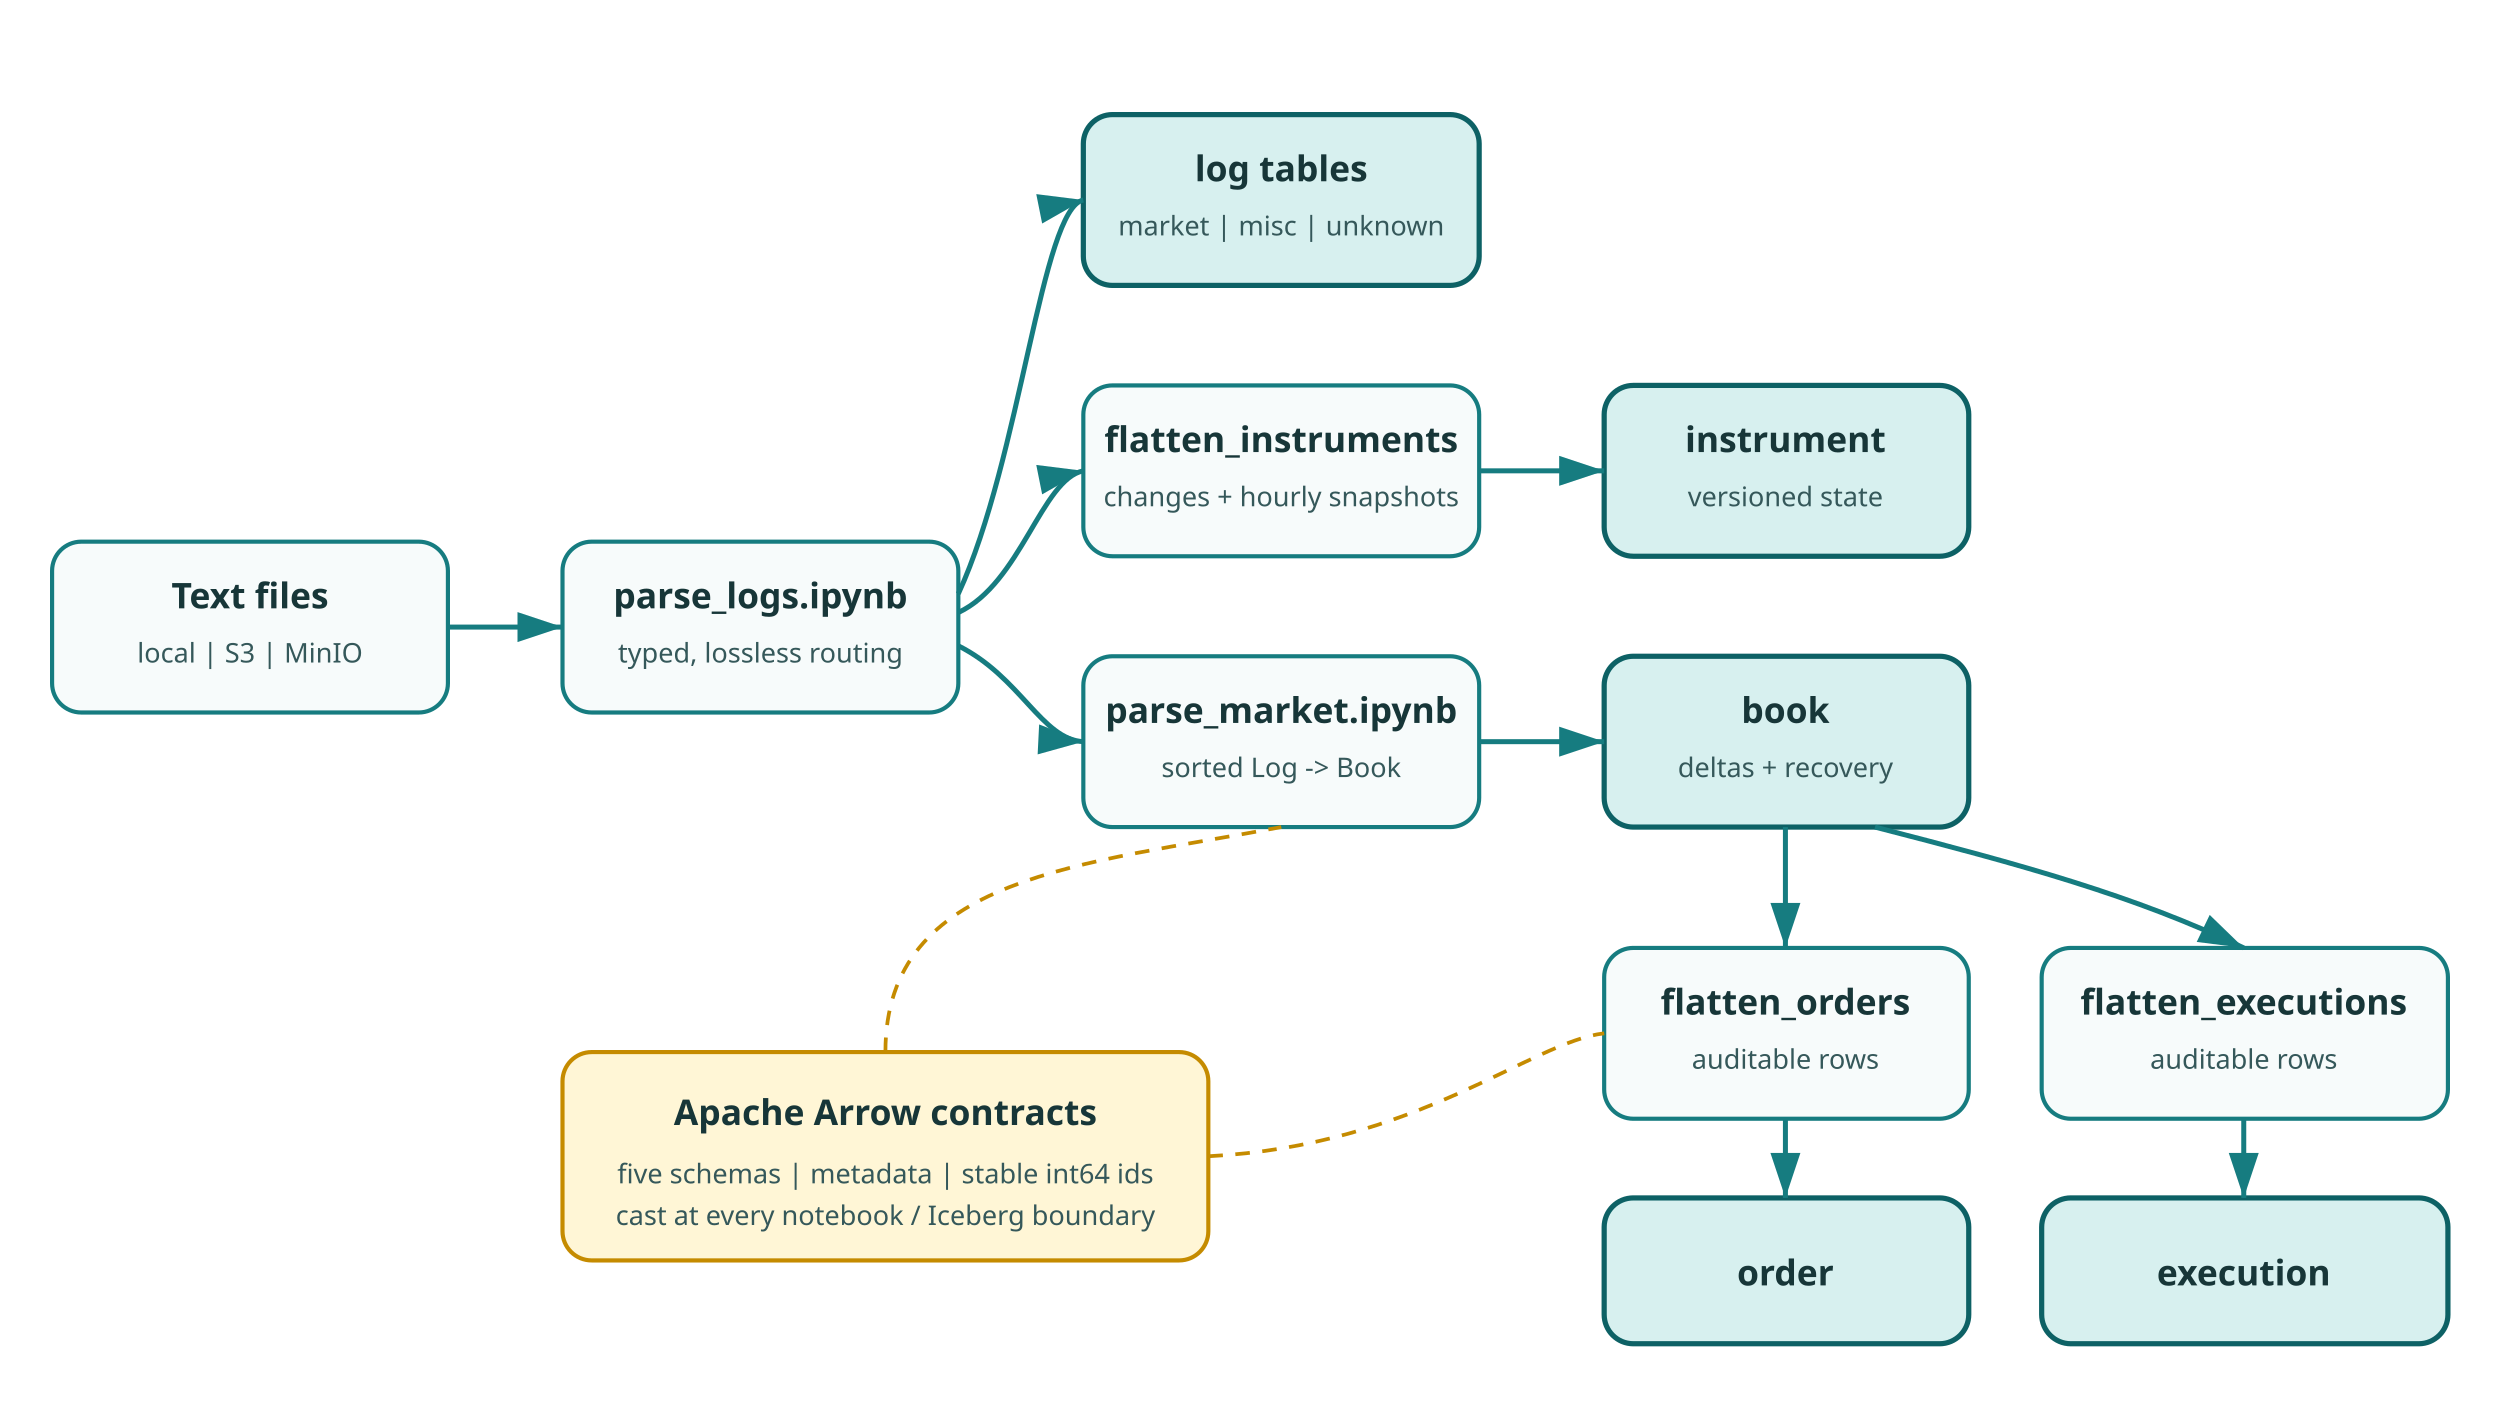
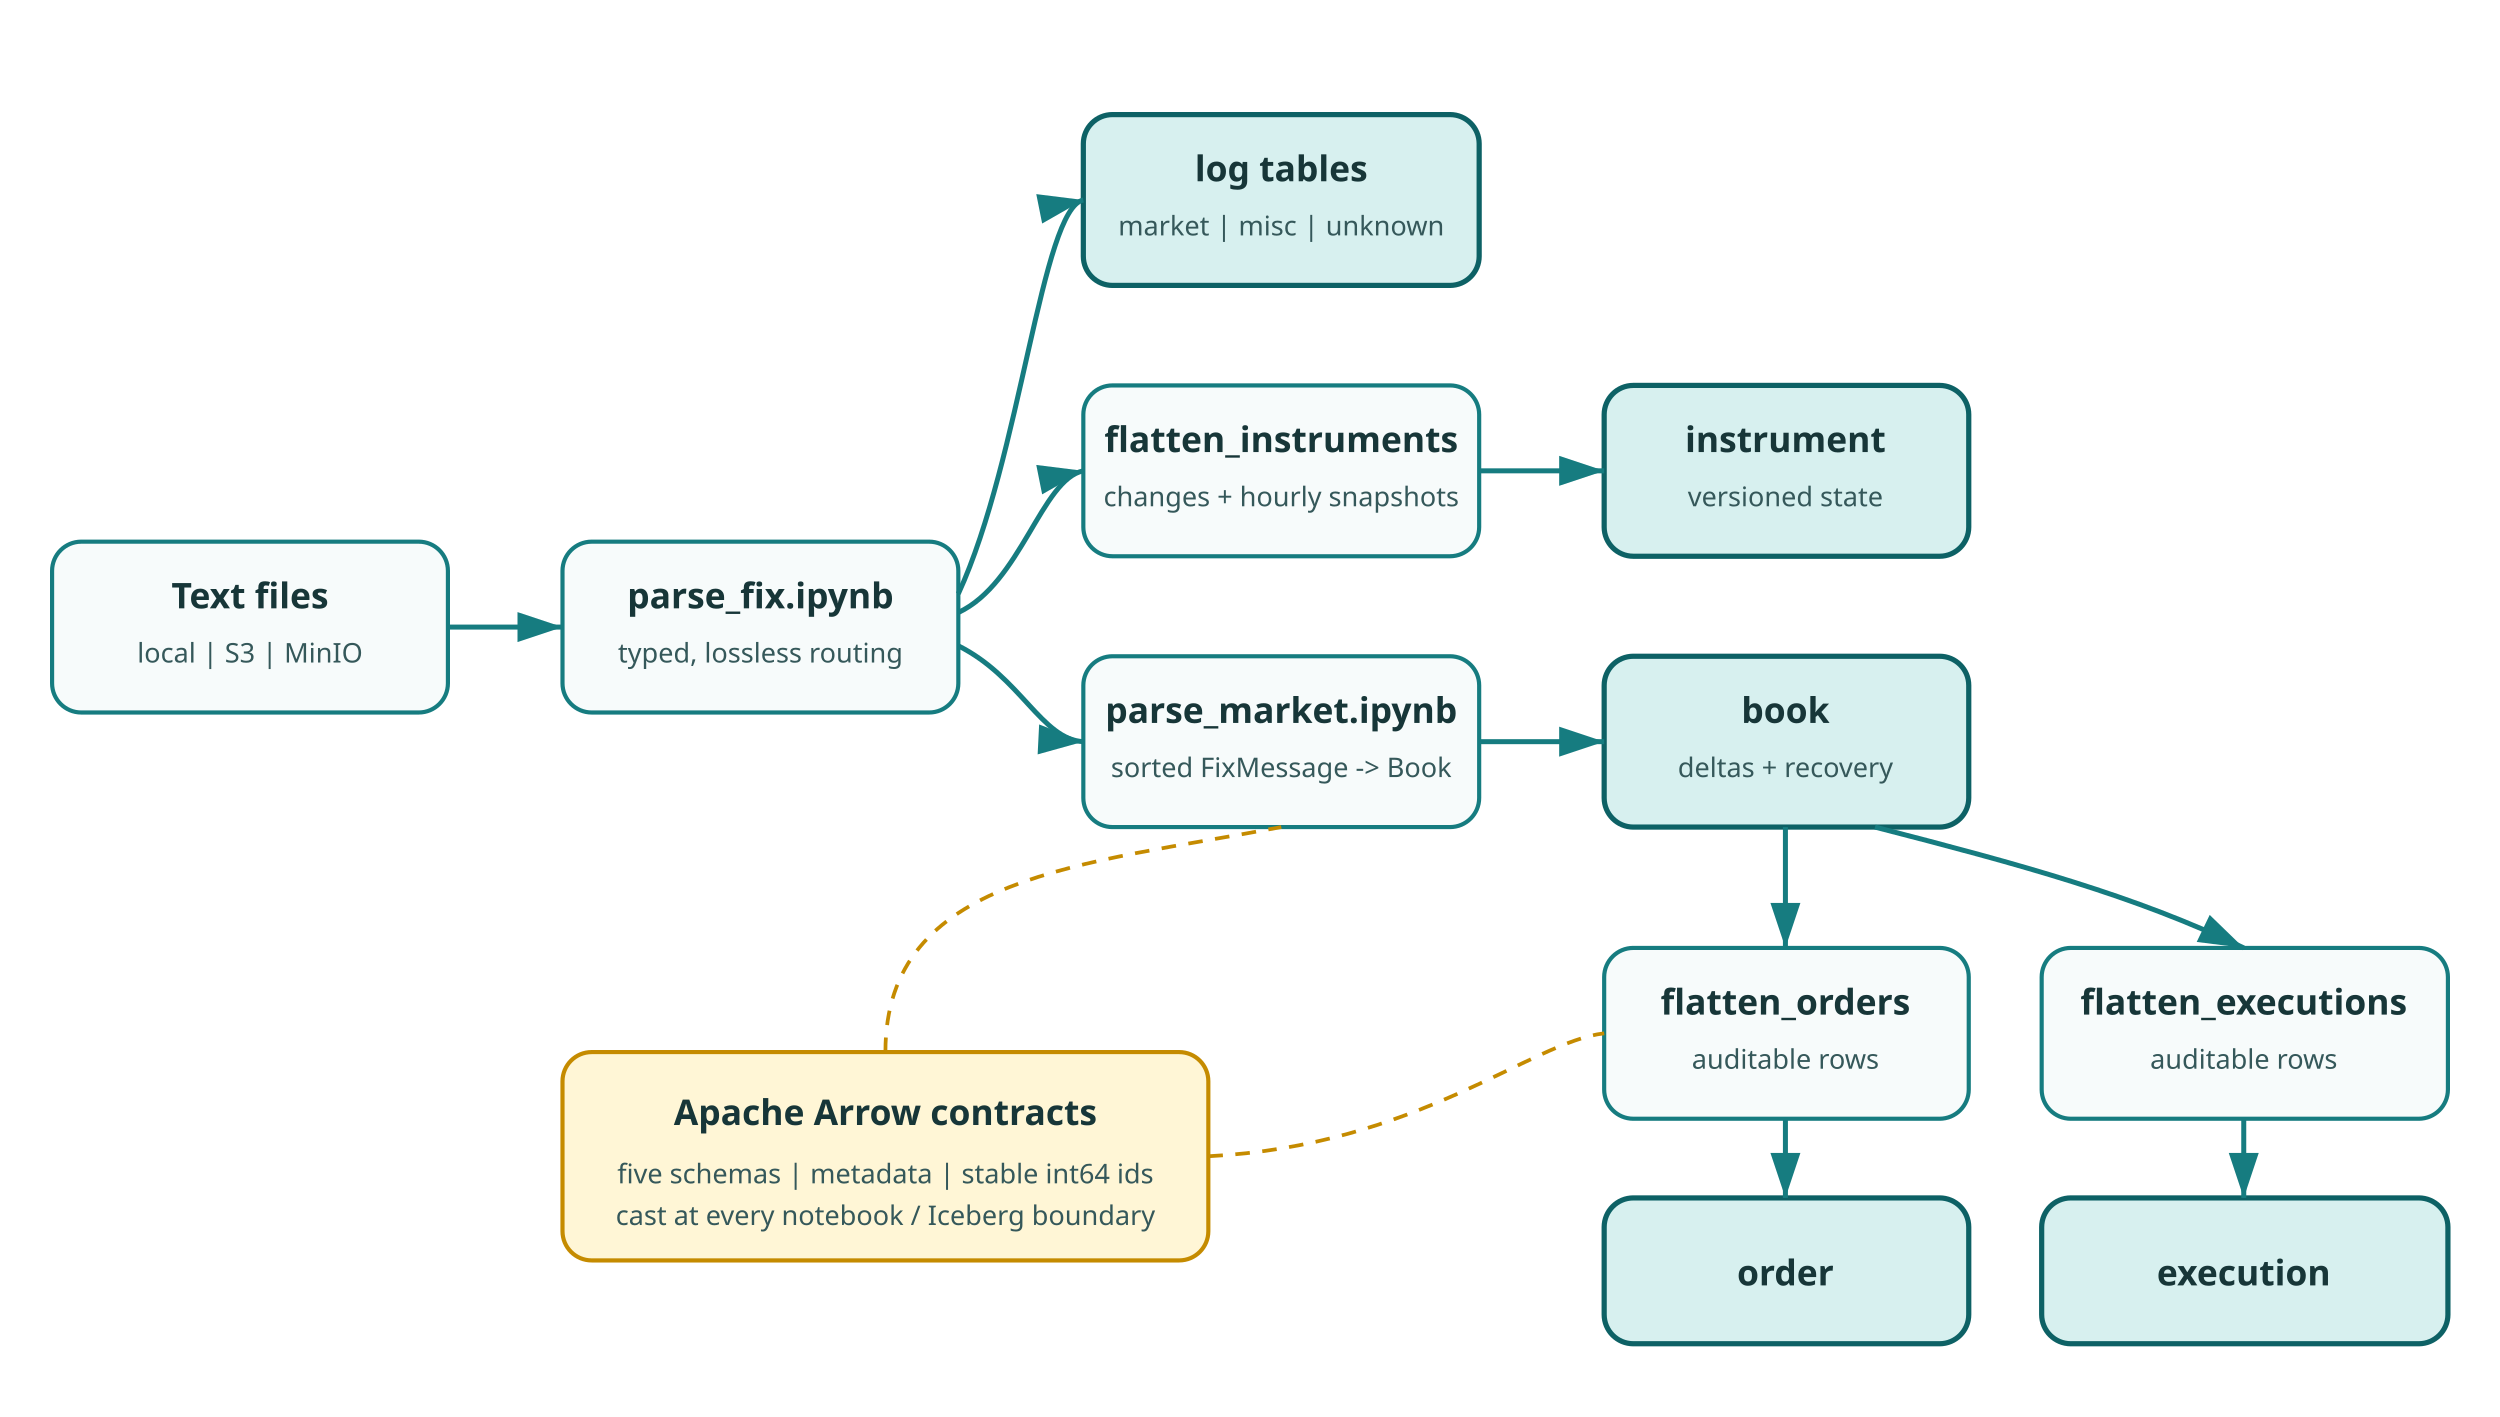
<svg xmlns="http://www.w3.org/2000/svg" viewBox="0 0 1200 680" role="img" aria-labelledby="title desc">
  <defs>
    <marker id="arrow" markerWidth="10" markerHeight="10" refX="9" refY="3" orient="auto">
      <path d="M0,0 L0,6 L9,3 z" fill="#167c80" />
    </marker>
    <style>
      .task{fill:#f7fbfb;stroke:#167c80;stroke-width:2;rx:14}
      .table{fill:#d7f0ef;stroke:#0d6165;stroke-width:2.5;rx:14}
      .contract{fill:#fff6d6;stroke:#c58b00;stroke-width:2;rx:14}
      .label{font:600 17px system-ui,sans-serif;fill:#173638;text-anchor:middle}
      .small{font:13px system-ui,sans-serif;fill:#35585a;text-anchor:middle}
      .line{fill:none;stroke:#167c80;stroke-width:2.4;marker-end:url(#arrow)}
      .dash{fill:none;stroke:#c58b00;stroke-width:1.8;stroke-dasharray:7 6}
    </style>
  </defs>
  <rect class="task" x="25" y="260" width="190" height="82" />
  <text class="label" x="120" y="292">Text files</text>
  <text class="small" x="120" y="318">local | S3 | MinIO</text>
  <rect class="task" x="270" y="260" width="190" height="82" />
-   <text class="label" x="365" y="292">parse_logs.ipynb</text>
+   <text class="label" x="365" y="292">parse_fix.ipynb</text>
  <text class="small" x="365" y="318">typed, lossless routing</text>
  <rect class="table" x="520" y="55" width="190" height="82" />
  <text class="label" x="615" y="87">log tables</text>
  <text class="small" x="615" y="113">market | misc | unknown</text>
  <rect class="task" x="520" y="185" width="190" height="82" />
  <text class="label" x="615" y="217">flatten_instruments</text>
  <text class="small" x="615" y="243">changes + hourly snapshots</text>
  <rect class="task" x="520" y="315" width="190" height="82" />
  <text class="label" x="615" y="347">parse_market.ipynb</text>
-   <text class="small" x="615" y="373">sorted Log -&gt; Book</text>
+   <text class="small" x="615" y="373">sorted FixMessage -&gt; Book</text>
  <rect class="table" x="770" y="185" width="175" height="82" />
  <text class="label" x="857" y="217">instrument</text>
  <text class="small" x="857" y="243">versioned state</text>
  <rect class="table" x="770" y="315" width="175" height="82" />
  <text class="label" x="857" y="347">book</text>
  <text class="small" x="857" y="373">deltas + recovery</text>
  <rect class="task" x="770" y="455" width="175" height="82" />
  <text class="label" x="857" y="487">flatten_orders</text>
  <text class="small" x="857" y="513">auditable rows</text>
  <rect class="task" x="980" y="455" width="195" height="82" />
  <text class="label" x="1077" y="487">flatten_executions</text>
  <text class="small" x="1077" y="513">auditable rows</text>
  <rect class="table" x="770" y="575" width="175" height="70" />
  <text class="label" x="857" y="617">order</text>
  <rect class="table" x="980" y="575" width="195" height="70" />
  <text class="label" x="1077" y="617">execution</text>
  <rect class="contract" x="270" y="505" width="310" height="100" />
  <text class="label" x="425" y="540">Apache Arrow contracts</text>
  <text class="small" x="425" y="568">five schemas | metadata | stable int64 ids</text>
  <text class="small" x="425" y="588">cast at every notebook / Iceberg boundary</text>
  <path class="line" d="M215 301 H270" />
  <path class="line" d="M460 285 C490 220 500 100 520 96" />
  <path class="line" d="M460 294 C490 280 500 230 520 226" />
  <path class="line" d="M460 310 C490 325 500 355 520 356" />
  <path class="line" d="M710 226 H770" />
  <path class="line" d="M710 356 H770" />
  <path class="line" d="M857 397 V455" />
  <path class="line" d="M900 397 C970 415 1025 430 1077 455" />
  <path class="line" d="M857 537 V575" />
  <path class="line" d="M1077 537 V575" />
  <path class="dash" d="M425 505 C425 420 520 415 615 397" />
  <path class="dash" d="M580 555 C680 550 735 500 770 496" />
</svg>
